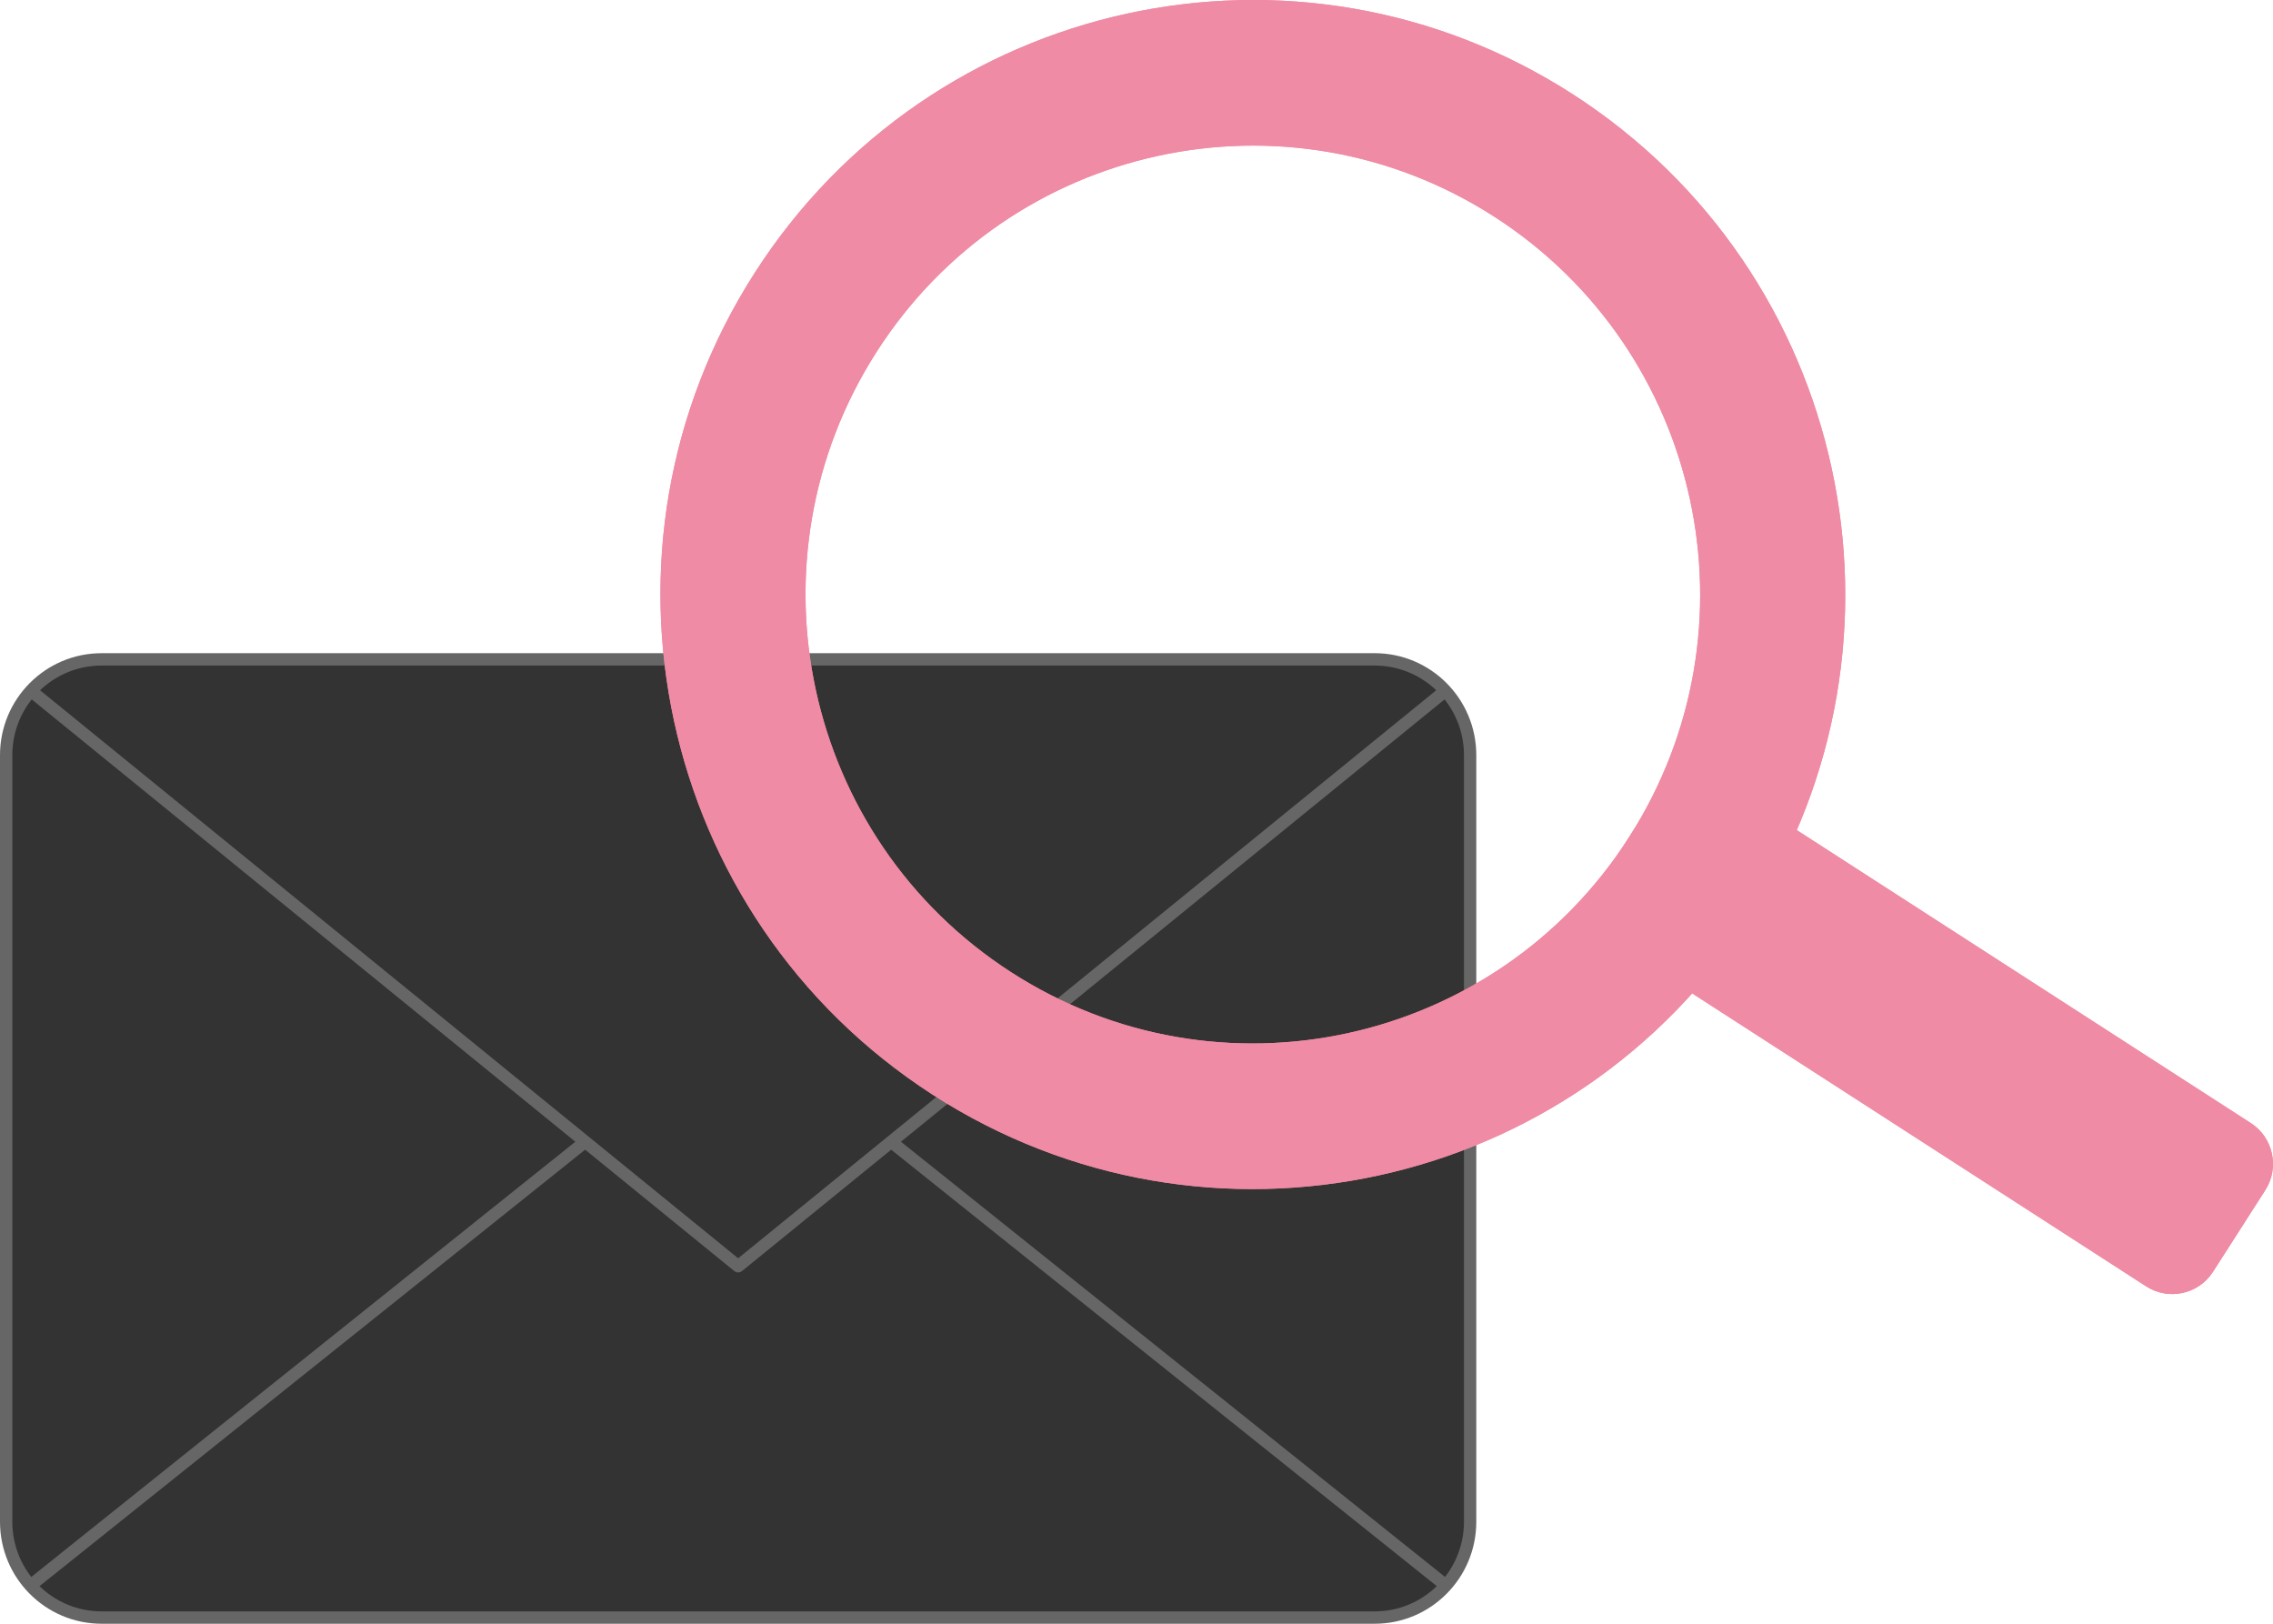
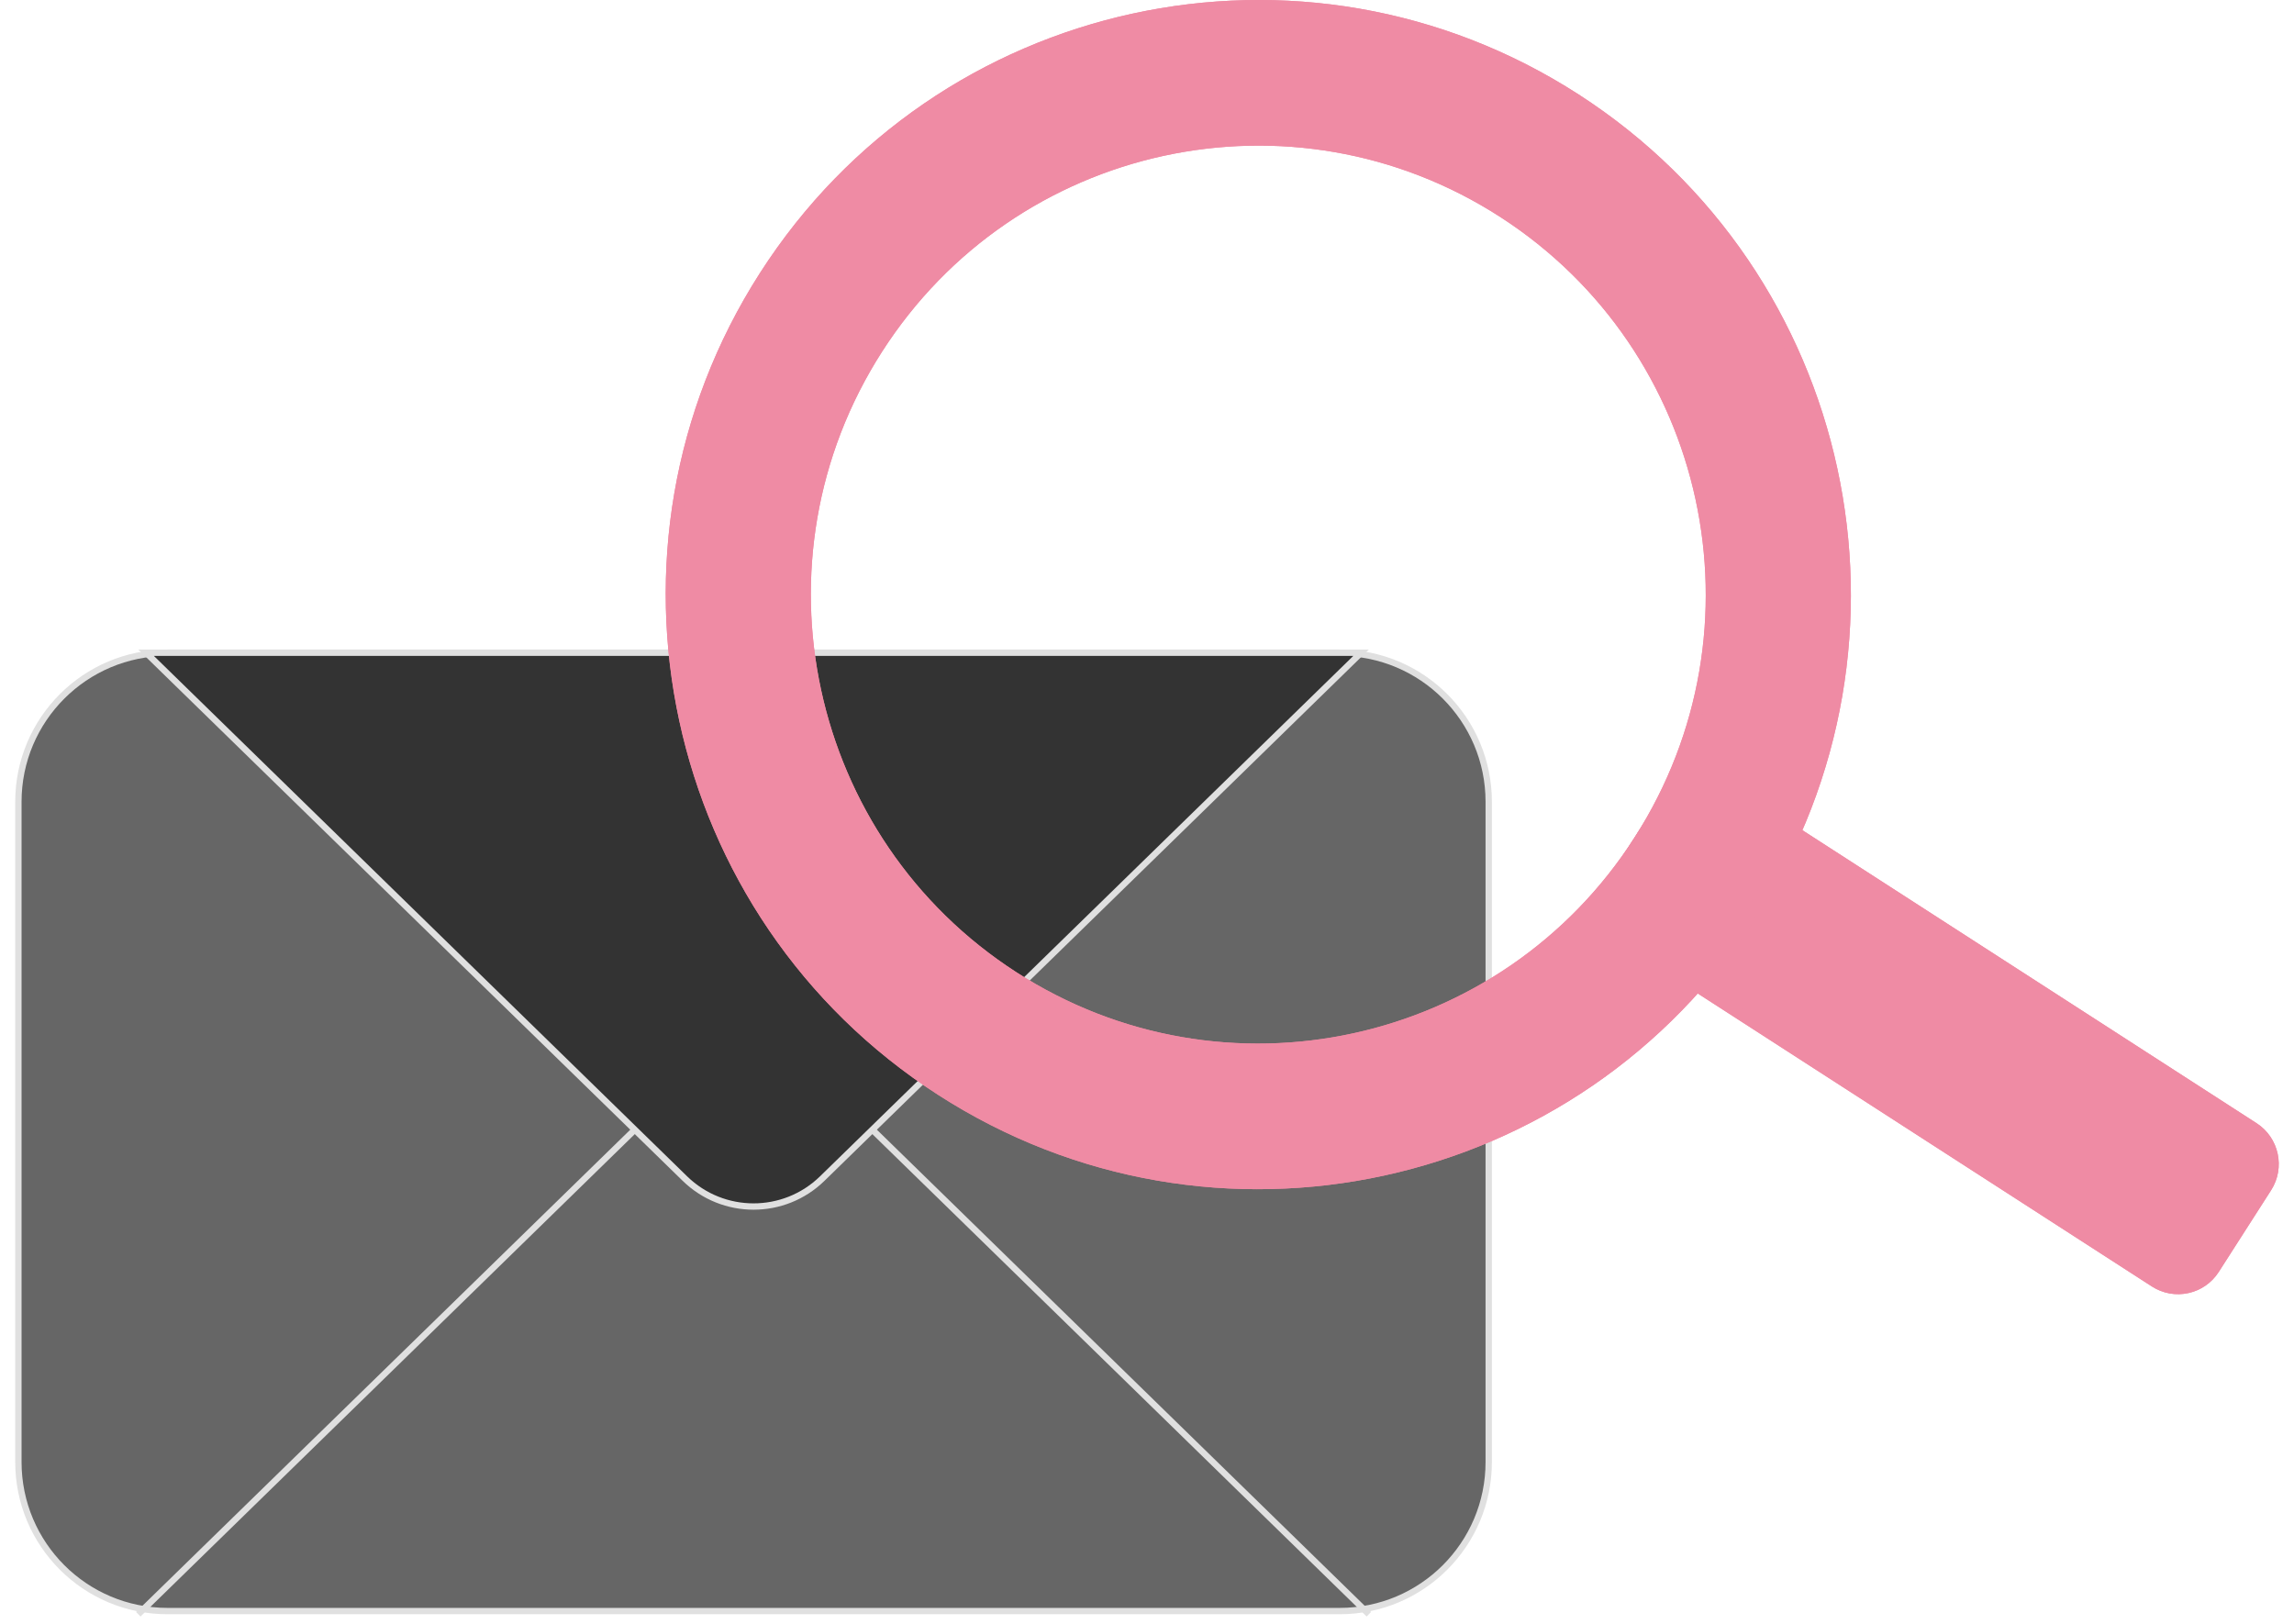
- <svg xmlns="http://www.w3.org/2000/svg" width="112" height="80" viewBox="0 0 112 80" fill="none">
-   <path d="M67.735 32.487H5.008C2.41 32.487 0.303 34.601 0.303 37.208V74.975C0.303 77.583 2.41 79.696 5.008 79.696H67.735C70.333 79.696 72.439 77.583 72.439 74.975V37.208C72.439 34.601 70.333 32.487 67.735 32.487Z" fill="#333333" />
-   <path fill-rule="evenodd" clip-rule="evenodd" d="M5.008 32.791C2.577 32.791 0.607 34.768 0.607 37.207V74.974C0.607 77.413 2.577 79.391 5.008 79.391H67.735C70.165 79.391 72.136 77.413 72.136 74.974V37.207C72.136 34.768 70.165 32.791 67.735 32.791H5.008ZM0 37.207C0 34.432 2.242 32.182 5.008 32.182H67.735C70.501 32.182 72.743 34.432 72.743 37.207V74.974C72.743 77.75 70.501 80 67.735 80H5.008C2.242 80 0 77.75 0 74.974V37.207Z" fill="#666666" />
-   <path d="M71.124 34.112L36.372 62.387L1.619 34.112" fill="#333333" />
-   <path fill-rule="evenodd" clip-rule="evenodd" d="M1.383 33.92C1.489 33.789 1.68 33.769 1.81 33.875L36.372 61.994L70.933 33.875C71.063 33.769 71.254 33.789 71.36 33.92C71.466 34.051 71.446 34.243 71.316 34.349L36.563 62.623C36.451 62.714 36.292 62.714 36.181 62.623L1.428 34.349C1.298 34.243 1.278 34.051 1.383 33.92Z" fill="#666666" />
-   <path fill-rule="evenodd" clip-rule="evenodd" d="M29.021 56.105C29.126 56.236 29.104 56.428 28.973 56.532L1.808 78.259C1.677 78.364 1.486 78.342 1.382 78.21C1.277 78.079 1.299 77.887 1.43 77.782L28.595 56.056C28.726 55.951 28.917 55.973 29.021 56.105Z" fill="#666666" />
-   <path fill-rule="evenodd" clip-rule="evenodd" d="M43.723 56.105C43.827 55.973 44.018 55.951 44.149 56.056L71.314 77.782C71.445 77.887 71.466 78.079 71.362 78.21C71.257 78.342 71.067 78.364 70.936 78.259L43.771 56.532C43.64 56.428 43.618 56.236 43.723 56.105Z" fill="#666666" />
-   <path d="M77.694 45.275L82.848 37.23L110.906 55.333C112.013 56.047 112.333 57.526 111.621 58.637L109.044 62.659C108.332 63.77 106.858 64.091 105.751 63.377L77.694 45.275Z" fill="#EF8BA4" />
-   <path fill-rule="evenodd" clip-rule="evenodd" d="M83.027 38.056L78.517 45.095L106.074 62.874C106.904 63.409 108.009 63.168 108.543 62.335L111.12 58.313C111.654 57.48 111.414 56.371 110.584 55.835L83.027 38.056ZM77.694 45.274L105.751 63.377C106.858 64.091 108.332 63.769 109.044 62.659L111.621 58.636C112.333 57.526 112.012 56.046 110.906 55.332L82.848 37.23L77.694 45.274Z" fill="#EF8BA4" />
-   <path fill-rule="evenodd" clip-rule="evenodd" d="M86.283 45.132C95.001 31.526 91.076 13.404 77.517 4.656C63.959 -4.092 45.9 -0.154 37.182 13.453C28.465 27.058 32.389 45.18 45.948 53.928C59.507 62.676 77.566 58.738 86.283 45.132ZM80.271 41.253C86.853 30.979 83.89 17.296 73.652 10.69C63.414 4.084 49.778 7.058 43.195 17.332C36.612 27.606 39.575 41.289 49.814 47.895C60.052 54.501 73.688 51.527 80.271 41.253Z" fill="#EF8BA4" />
-   <path fill-rule="evenodd" clip-rule="evenodd" d="M85.782 44.809C94.322 31.48 90.477 13.729 77.195 5.159C63.913 -3.41 46.223 0.447 37.683 13.776C29.144 27.104 32.988 44.856 46.27 53.425C59.552 61.995 77.242 58.137 85.782 44.809ZM73.974 10.187C84.489 16.971 87.532 31.025 80.772 41.576C74.011 52.128 60.007 55.182 49.492 48.398C38.977 41.614 35.933 27.56 42.694 17.009C49.454 6.457 63.459 3.403 73.974 10.187ZM77.517 4.656C91.076 13.404 95.001 31.526 86.283 45.132C77.566 58.738 59.507 62.676 45.948 53.928C32.389 45.18 28.465 27.058 37.182 13.453C45.9 -0.154 63.959 -4.092 77.517 4.656ZM73.652 10.69C83.89 17.296 86.853 30.979 80.271 41.253C73.688 51.527 60.052 54.501 49.814 47.895C39.575 41.289 36.612 27.606 43.195 17.332C49.777 7.058 63.413 4.084 73.652 10.69Z" fill="#EF8BA4" />
+ <svg xmlns="http://www.w3.org/2000/svg" width="113" height="80" viewBox="0 0 113 80" fill="none">
+   <rect x="0.906" y="32.156" width="72.427" height="47.211" rx="7.344" fill="#666666" stroke="#E0E0E0" stroke-width="0.312" />
+   <path d="M67.428 79.523L40.612 53.351C38.67 51.455 35.57 51.455 33.628 53.351L6.812 79.523" stroke="#E0E0E0" stroke-width="0.312" />
+   <path d="M33.737 58.061L7.196 32.156H67.045L40.503 58.061C38.622 59.897 35.618 59.897 33.737 58.061Z" fill="#333333" stroke="#E0E0E0" stroke-width="0.312" />
+   <path d="M77.944 45.275L83.098 37.23L111.156 55.333C112.262 56.047 112.583 57.526 111.871 58.637L109.294 62.659C108.582 63.77 107.108 64.091 106.001 63.377L77.944 45.275Z" fill="#EF8BA4" />
+   <path fill-rule="evenodd" clip-rule="evenodd" d="M83.277 38.056L78.767 45.095L106.324 62.874C107.154 63.409 108.259 63.168 108.793 62.335L111.37 58.313C111.904 57.48 111.664 56.371 110.833 55.835L83.277 38.056ZM77.944 45.274L106.001 63.377C107.108 64.091 108.582 63.769 109.294 62.659L111.871 58.636C112.583 57.526 112.262 56.046 111.156 55.332L83.098 37.23L77.944 45.274Z" fill="#EF8BA4" />
+   <path fill-rule="evenodd" clip-rule="evenodd" d="M86.533 45.132C95.251 31.526 91.326 13.404 77.767 4.656C64.209 -4.092 46.15 -0.154 37.432 13.453C28.715 27.058 32.639 45.18 46.198 53.928C59.757 62.676 77.815 58.738 86.533 45.132ZM80.521 41.253C87.103 30.979 84.14 17.296 73.902 10.69C63.663 4.084 50.027 7.058 43.445 17.332C36.862 27.606 39.825 41.289 50.064 47.895C60.302 54.501 73.938 51.527 80.521 41.253Z" fill="#EF8BA4" />
+   <path fill-rule="evenodd" clip-rule="evenodd" d="M86.032 44.809C94.572 31.48 90.727 13.729 77.445 5.159C64.163 -3.41 46.473 0.447 37.933 13.776C29.394 27.104 33.238 44.856 46.52 53.425C59.802 61.995 77.492 58.137 86.032 44.809ZM74.224 10.187C84.739 16.971 87.782 31.025 81.022 41.576C74.261 52.128 60.257 55.182 49.742 48.398C39.227 41.614 36.183 27.56 42.944 17.009C49.704 6.457 63.709 3.403 74.224 10.187ZM77.767 4.656C91.326 13.404 95.251 31.526 86.533 45.132C77.815 58.738 59.757 62.676 46.198 53.928C32.639 45.18 28.715 27.058 37.432 13.453C46.15 -0.154 64.209 -4.092 77.767 4.656ZM73.902 10.69C84.14 17.296 87.103 30.979 80.521 41.253C73.938 51.527 60.302 54.501 50.064 47.895C39.825 41.289 36.862 27.606 43.445 17.332C50.027 7.058 63.663 4.084 73.902 10.69Z" fill="#EF8BA4" />
</svg>
